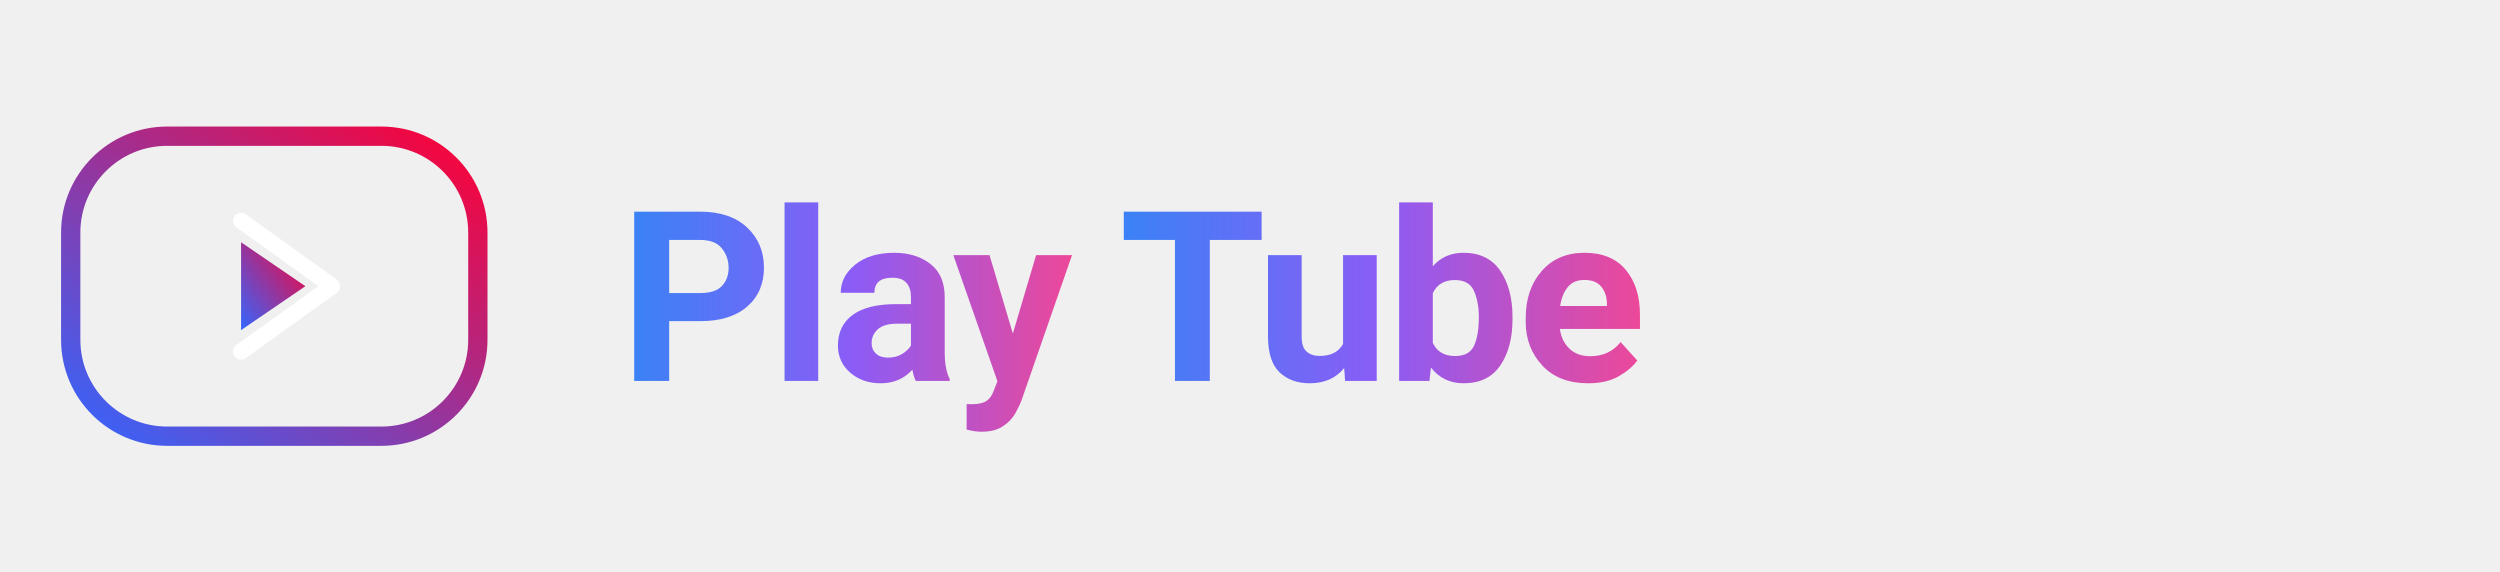
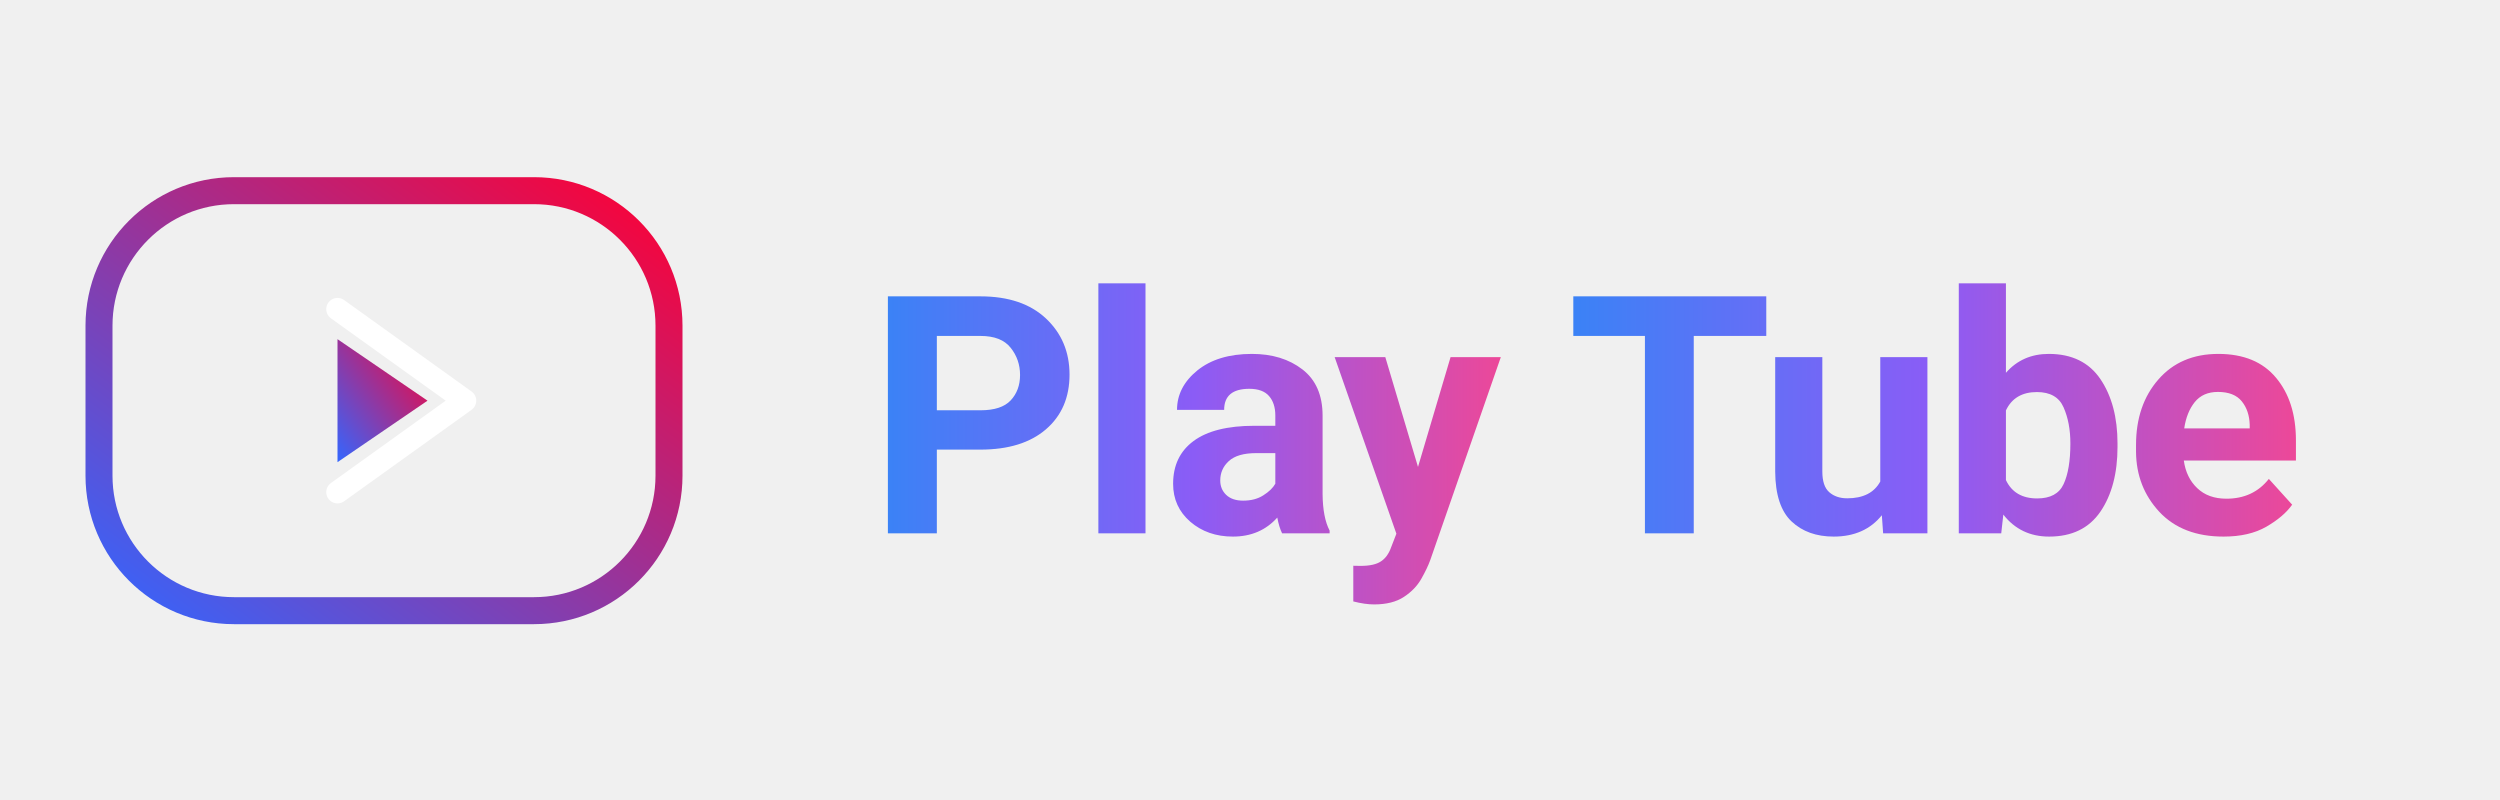
- <svg xmlns="http://www.w3.org/2000/svg" width="420" height="96" viewBox="0 0 420 96">
+ <svg xmlns="http://www.w3.org/2000/svg" width="300" height="96" viewBox="0 0 300 96">
  <defs>
    <linearGradient id="logoGradient" x1="0%" y1="100%" x2="100%" y2="0%">
      <stop offset="0%" stop-color="#3366FF" />
      <stop offset="100%" stop-color="#FF0033" />
    </linearGradient>
    <linearGradient id="playtubeGradient" x1="0%" y1="0%" x2="100%" y2="0%">
      <stop offset="0%" stop-color="#3B82F6" />
      <stop offset="50%" stop-color="#8B5CF6" />
      <stop offset="100%" stop-color="#EC4899" />
    </linearGradient>
  </defs>
  <g transform="translate(0,2) scale(0.18)">
    <rect x="66" y="116" width="380" height="280" rx="90" ry="90" fill="none" stroke="url(#logoGradient)" stroke-width="18" />
    <path d="M225,215 L285,256 L225,297 Z" fill="url(#logoGradient)" />
    <path d="M225,195 L310,256 L225,317" fill="none" stroke="#FFFFFF" stroke-width="15" stroke-linecap="round" stroke-linejoin="round" />
  </g>
  <text x="104" y="64" fill="url(#playtubeGradient)" font-size="40" font-weight="700" font-family="Roboto, Inter, sans-serif" letter-spacing="-0.5px">
    Play
  </text>
  <text x="188" y="64" fill="url(#playtubeGradient)" font-size="40" font-weight="700" font-family="Roboto, Inter, sans-serif" letter-spacing="-0.5px">
    Tube
  </text>
</svg>
